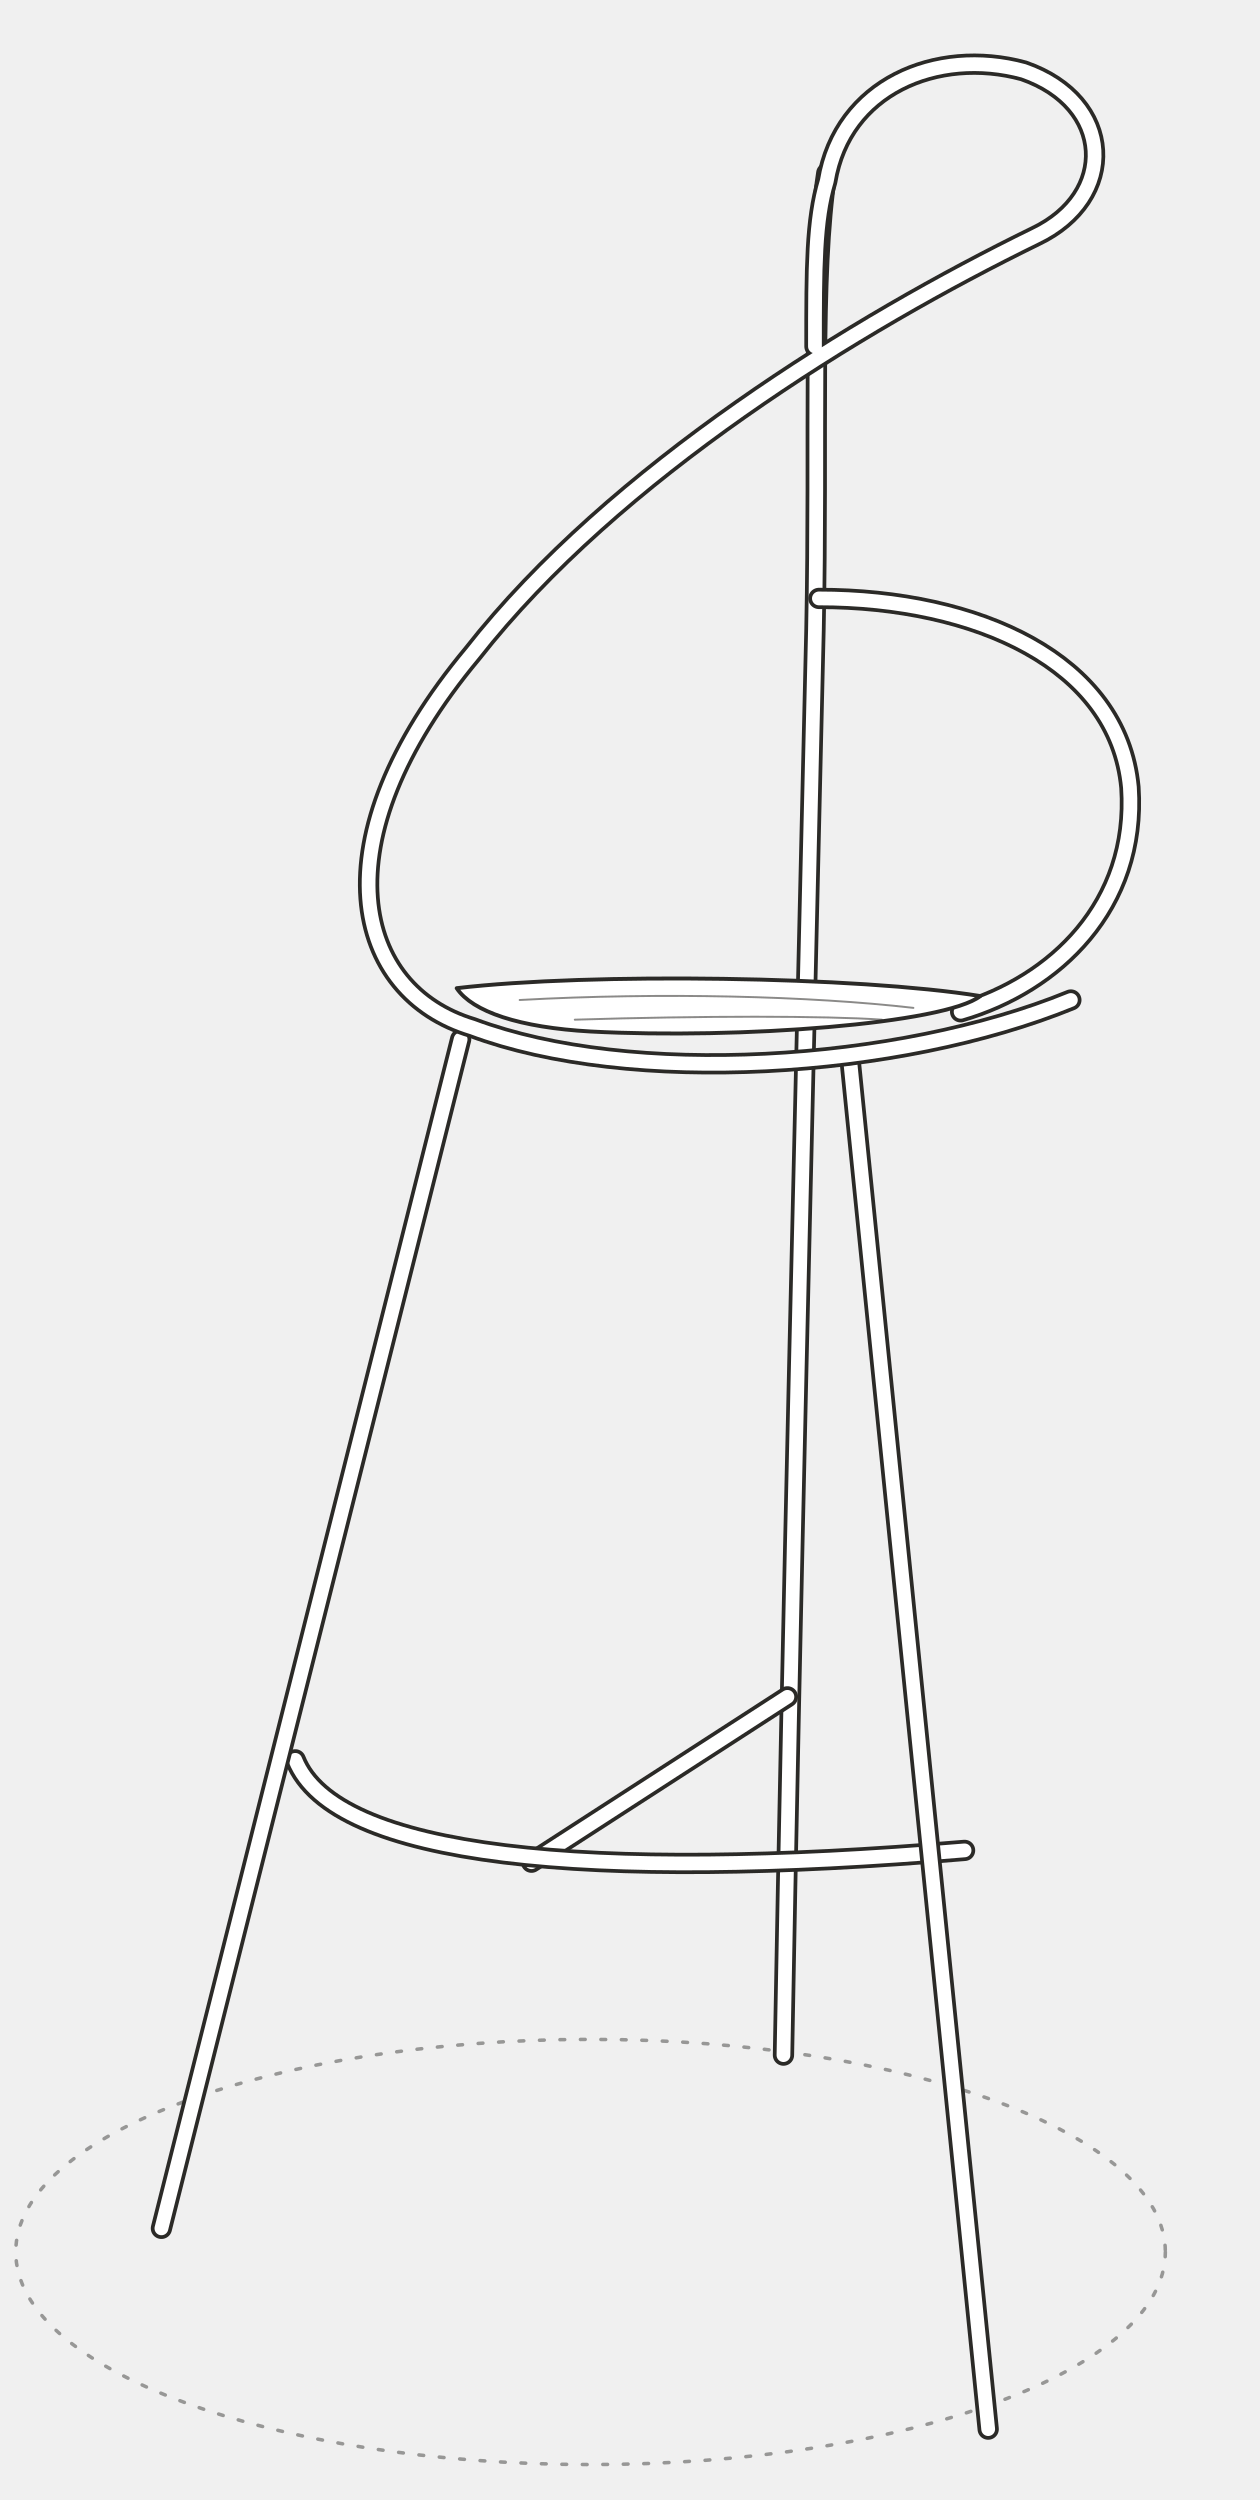
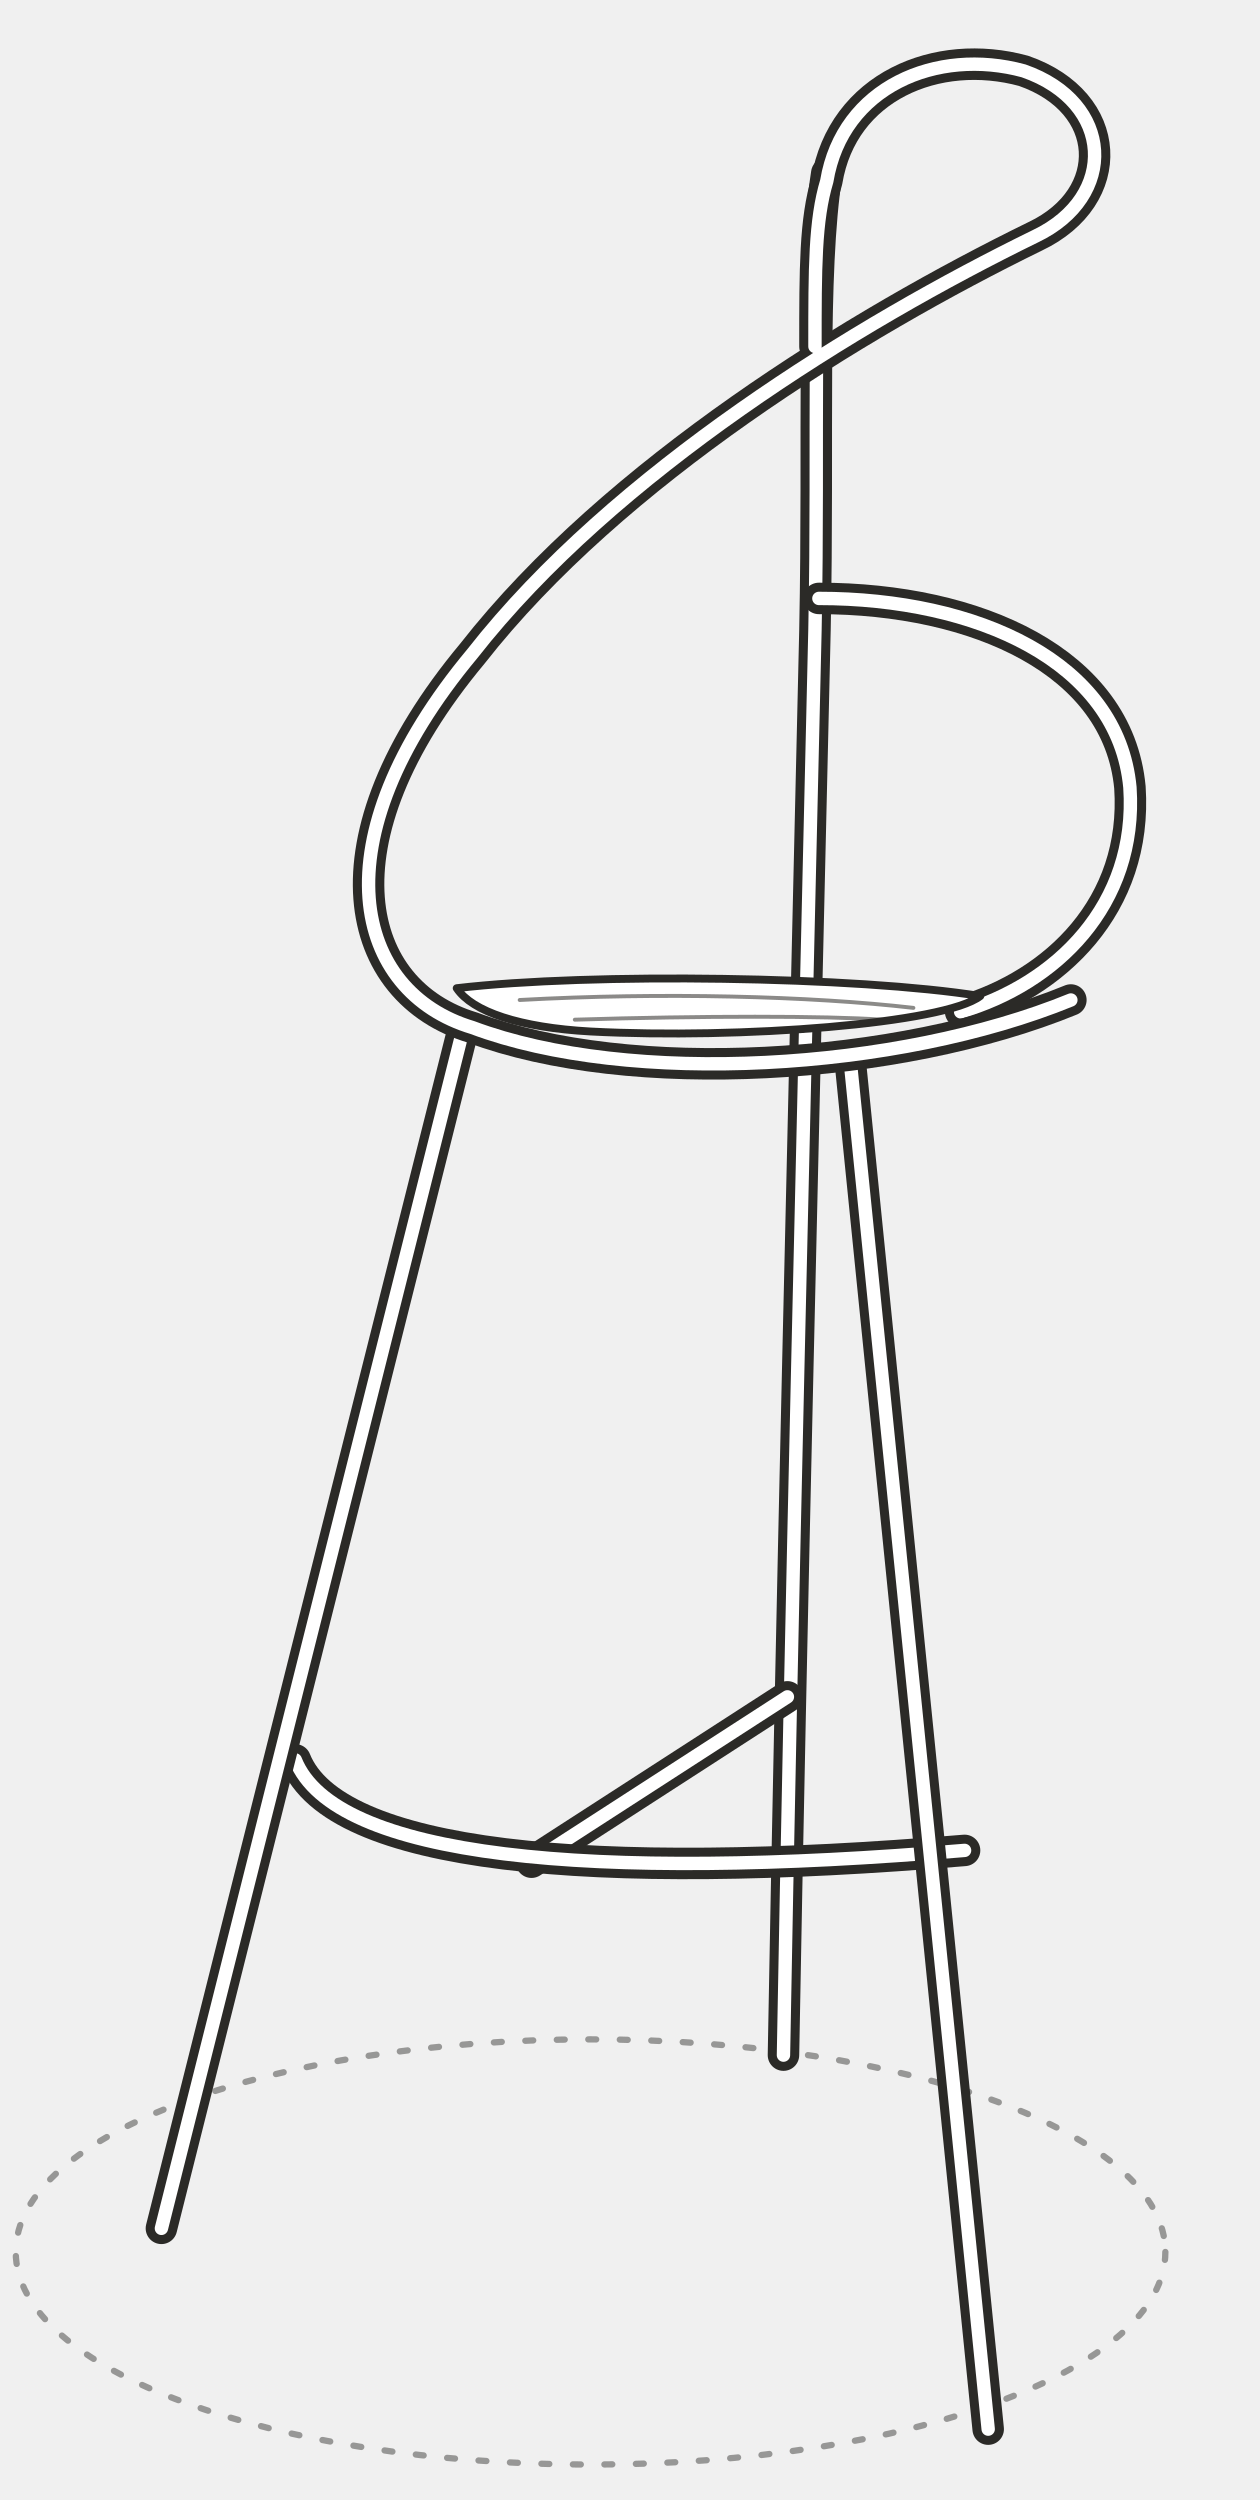
<svg xmlns="http://www.w3.org/2000/svg" viewBox="112 40 320 635" fill="none" stroke="#2b2a27" stroke-linecap="round" stroke-linejoin="round">
-   <ellipse cx="262" cy="612" rx="146" ry="54" stroke-dasharray="1.2 4" stroke-width=".9" opacity=".45" />
-   <path d="M311 562 C 313 450, 316 330, 319 200 C 320 150, 318 110, 322 84" stroke-width="5.4" />
-   <path d="M311 562 C 313 450, 316 330, 319 200 C 320 150, 318 110, 322 84" stroke="#fff" stroke-width="3.5" />
-   <path d="M247 513 L 312 471" stroke-width="5.4" />
-   <path d="M247 513 L 312 471" stroke="#fff" stroke-width="3.5" />
-   <path d="M187 487 C 197 512, 262 518, 357 510" stroke-width="5.4" />
-   <path d="M187 487 C 197 512, 262 518, 357 510" stroke="#fff" stroke-width="3.5" />
-   <path d="M153 606 L 229 304" stroke-width="5.4" />
-   <path d="M153 606 L 229 304" stroke="#fff" stroke-width="3.5" />
-   <path d="M328 310 L 363 657" stroke-width="5.4" />
-   <path d="M328 310 L 363 657" stroke="#fff" stroke-width="3.5" />
-   <path d="M320 192 C 360 192, 396 208, 399 240 C 401 270, 380 290, 356 297" stroke-width="5.4" />
-   <path d="M320 192 C 360 192, 396 208, 399 240 C 401 270, 380 290, 356 297" stroke="#fff" stroke-width="3.5" />
-   <path d="M228 291 C 262 287, 330 288, 361 293 C 352 300, 300 304, 262 302 C 244 301, 232 297, 228 291 Z" fill="#fff" stroke-width="1" />
-   <path d="M244 294 C 280 292, 318 293, 344 296 M258 299 C 290 298, 322 298, 336 299" stroke-width=".5" opacity=".55" />
-   <path d="M319 128 C 319 108, 319 96, 322 86 C 326 62, 350 52, 372 58 C 395 66, 396 90, 375 100 C 330 122, 268 160, 232 206 C 192 254, 202 292, 232 301 C 272 316, 340 312, 384 294" stroke-width="5.4" />
-   <path d="M319 128 C 319 108, 319 96, 322 86 C 326 62, 350 52, 372 58 C 395 66, 396 90, 375 100 C 330 122, 268 160, 232 206 C 192 254, 202 292, 232 301 C 272 316, 340 312, 384 294" stroke="#fff" stroke-width="3.5" />
+   <ellipse cx="262" cy="612" rx="146" ry="54" stroke-dasharray="2 6" stroke-width="1.6" opacity=".45" />
+   <path d="M311 562 C 313 450, 316 330, 319 200 C 320 150, 318 110, 322 84" stroke-width="8" />
+   <path d="M311 562 C 313 450, 316 330, 319 200 C 320 150, 318 110, 322 84" stroke="#fff" stroke-width="3.4" />
+   <path d="M247 513 L 312 471" stroke-width="8" />
+   <path d="M247 513 L 312 471" stroke="#fff" stroke-width="3.4" />
+   <path d="M187 487 C 197 512, 262 518, 357 510" stroke-width="8" />
+   <path d="M187 487 C 197 512, 262 518, 357 510" stroke="#fff" stroke-width="3.4" />
+   <path d="M153 606 L 229 304" stroke-width="8" />
+   <path d="M153 606 L 229 304" stroke="#fff" stroke-width="3.4" />
+   <path d="M328 310 L 363 657" stroke-width="8" />
+   <path d="M328 310 L 363 657" stroke="#fff" stroke-width="3.4" />
+   <path d="M320 192 C 360 192, 396 208, 399 240 C 401 270, 380 290, 356 297" stroke-width="8" />
+   <path d="M320 192 C 360 192, 396 208, 399 240 C 401 270, 380 290, 356 297" stroke="#fff" stroke-width="3.4" />
+   <path d="M228 291 C 262 287, 330 288, 361 293 C 352 300, 300 304, 262 302 C 244 301, 232 297, 228 291 Z" fill="#fff" stroke-width="2" />
+   <path d="M244 294 C 280 292, 318 293, 344 296 M258 299 C 290 298, 322 298, 336 299" stroke-width="1" opacity=".55" />
+   <path d="M319 128 C 319 108, 319 96, 322 86 C 326 62, 350 52, 372 58 C 395 66, 396 90, 375 100 C 330 122, 268 160, 232 206 C 192 254, 202 292, 232 301 C 272 316, 340 312, 384 294" stroke-width="8" />
+   <path d="M319 128 C 319 108, 319 96, 322 86 C 326 62, 350 52, 372 58 C 395 66, 396 90, 375 100 C 330 122, 268 160, 232 206 C 192 254, 202 292, 232 301 C 272 316, 340 312, 384 294" stroke="#fff" stroke-width="3.4" />
</svg>
